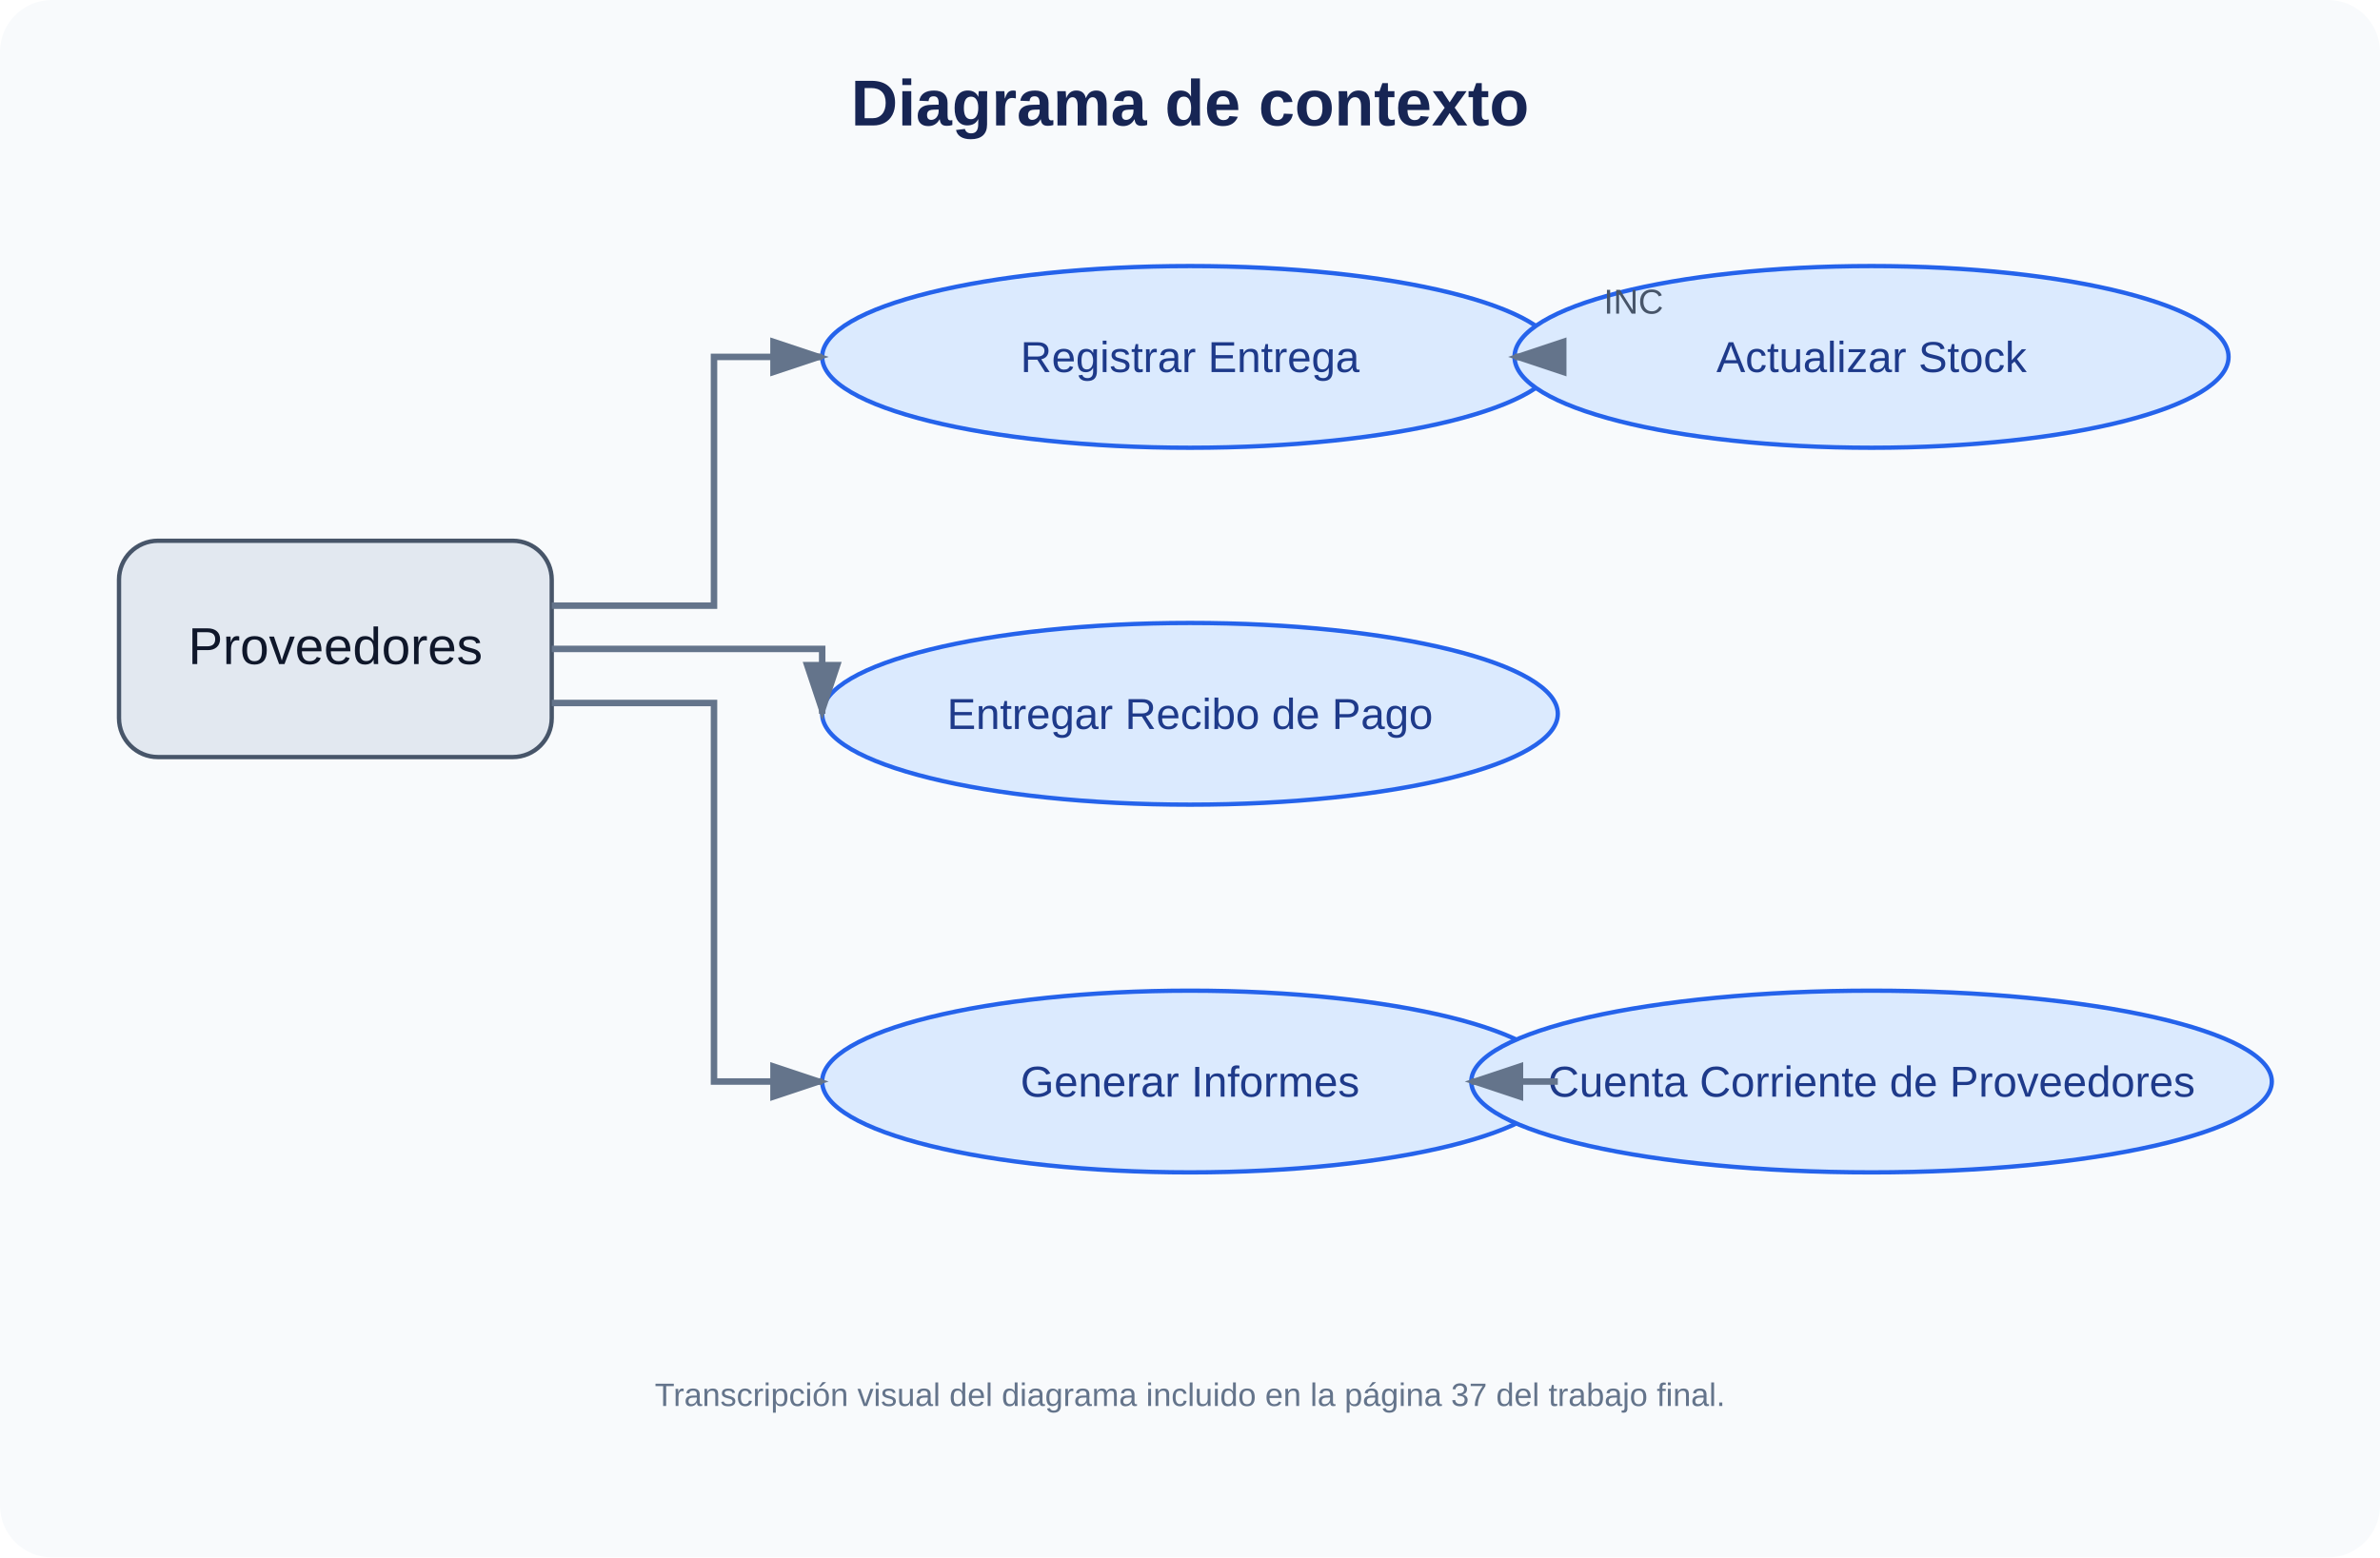
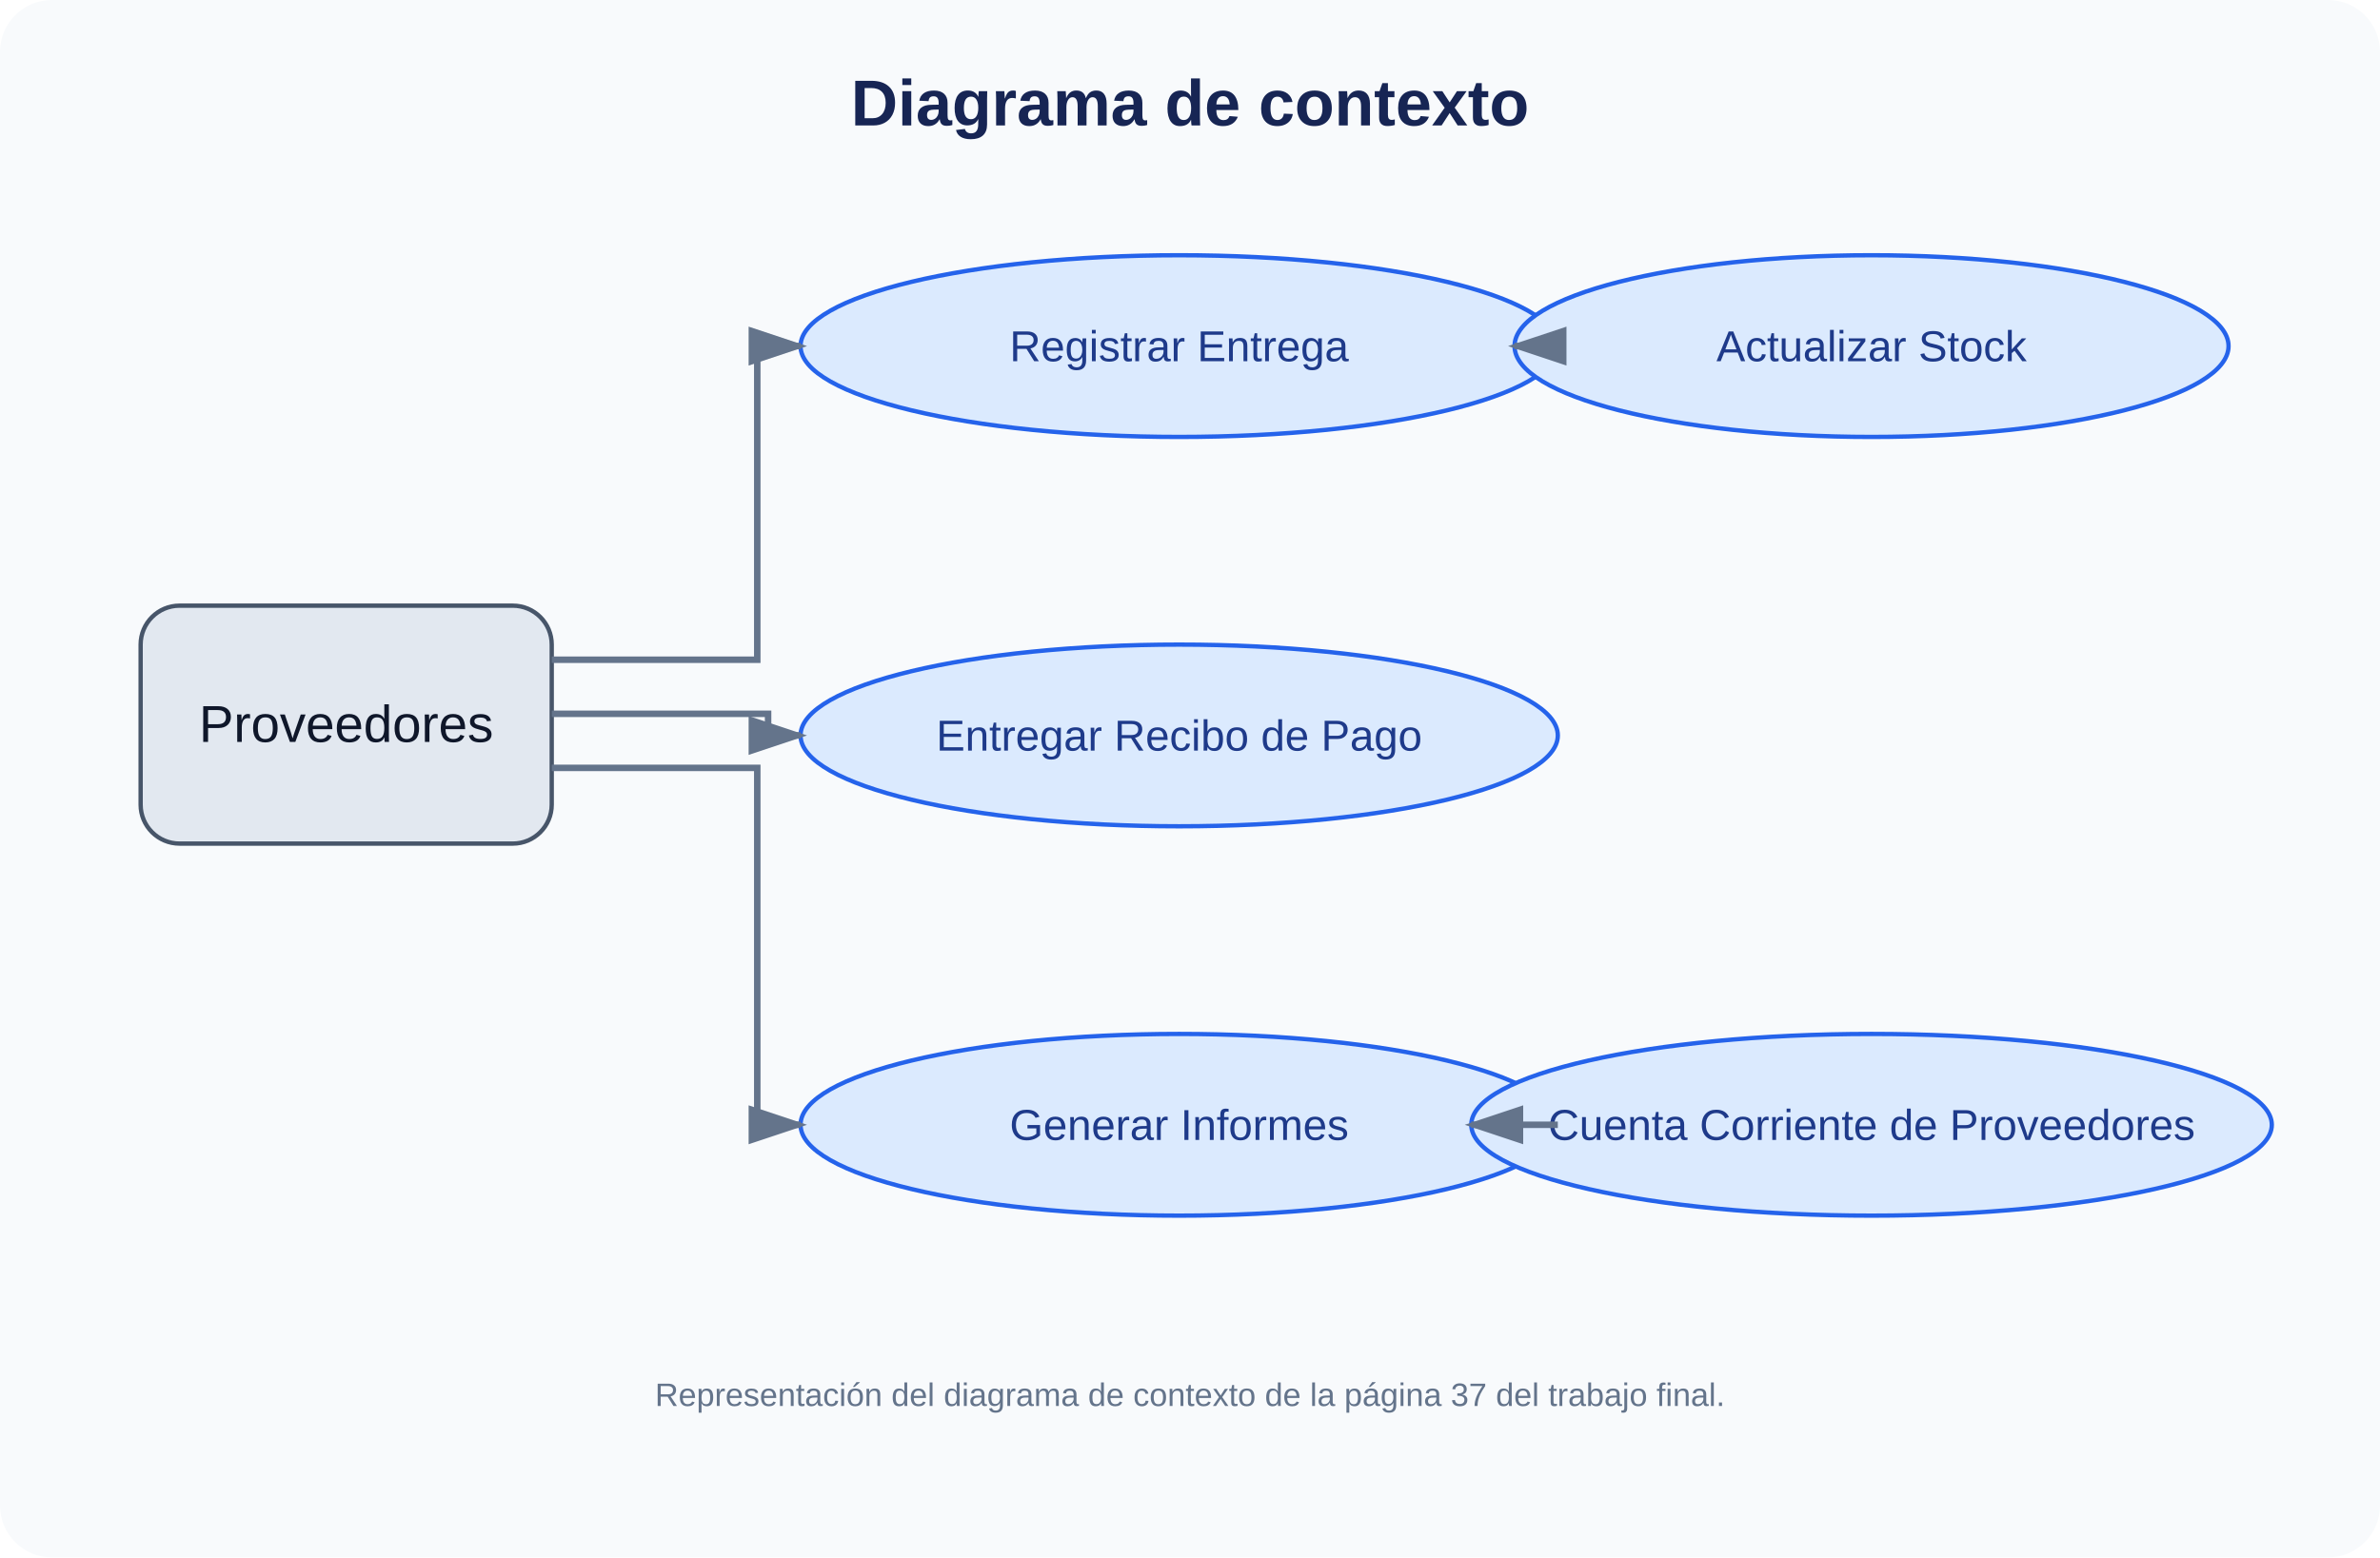
<svg xmlns="http://www.w3.org/2000/svg" width="1100" height="720" viewBox="0 0 1100 720">
  <defs>
-     <marker id="arrow" markerWidth="10" markerHeight="10" refX="8" refY="3" orient="auto">
-       <path d="M0,0 L0,6 L9,3 z" fill="#64748b" />
+     <marker id="arr" markerWidth="10" markerHeight="10" refX="8" refY="3" orient="auto">
+       <path d="M0 0 L0 6 L9 3z" fill="#64748b" />
    </marker>
  </defs>
  <rect width="1100" height="720" rx="24" fill="#f8fafc" />
  <text x="550" y="58" text-anchor="middle" font-family="Arial" font-size="30" font-weight="700" fill="#172554">Diagrama de contexto</text>
-   <rect x="55" y="250" width="200" height="100" rx="18" fill="#e2e8f0" stroke="#475569" stroke-width="2" />
-   <text x="155" y="307" text-anchor="middle" font-family="Arial" font-size="24" fill="#0f172a">Proveedores</text>
-   <g fill="#dbeafe" stroke="#2563eb" stroke-width="2">
-     <ellipse cx="550" cy="165" rx="170" ry="42" />
-     <ellipse cx="865" cy="165" rx="165" ry="42" />
-     <ellipse cx="550" cy="330" rx="170" ry="42" />
-     <ellipse cx="550" cy="500" rx="170" ry="42" />
-     <ellipse cx="865" cy="500" rx="185" ry="42" />
+   <g font-family="Arial">
+     <rect x="65" y="280" width="190" height="110" rx="18" fill="#e2e8f0" stroke="#475569" stroke-width="2" />
+     <text x="160" y="343" text-anchor="middle" font-size="24" fill="#0f172a">Proveedores</text>
+     <g fill="#dbeafe" stroke="#2563eb" stroke-width="2">
+       <ellipse cx="545" cy="160" rx="175" ry="42" />
+       <ellipse cx="865" cy="160" rx="165" ry="42" />
+       <ellipse cx="545" cy="340" rx="175" ry="42" />
+       <ellipse cx="545" cy="520" rx="175" ry="42" />
+       <ellipse cx="865" cy="520" rx="185" ry="42" />
+     </g>
+     <g font-size="20" fill="#1e3a8a" text-anchor="middle">
+       <text x="545" y="167">Registrar Entrega</text>
+       <text x="865" y="167">Actualizar Stock</text>
+       <text x="545" y="347">Entregar Recibo de Pago</text>
+       <text x="545" y="527">Generar Informes</text>
+       <text x="865" y="527">Cuenta Corriente de Proveedores</text>
+     </g>
+     <g stroke="#64748b" stroke-width="3" fill="none" marker-end="url(#arr)">
+       <path d="M255 305 H350 V160 H370" />
+       <path d="M255 330 H355 V340 H370" />
+       <path d="M255 355 H350 V520 H370" />
+       <path d="M720 160 H700" />
+       <path d="M720 520 H680" />
+     </g>
+     <text x="550" y="650" text-anchor="middle" font-size="15" fill="#64748b">Representación del diagrama de contexto de la página 37 del trabajo final.</text>
  </g>
-   <g font-family="Arial" font-size="20" fill="#1e3a8a" text-anchor="middle">
-     <text x="550" y="172">Registrar Entrega</text>
-     <text x="865" y="172">Actualizar Stock</text>
-     <text x="550" y="337">Entregar Recibo de Pago</text>
-     <text x="550" y="507">Generar Informes</text>
-     <text x="865" y="507">Cuenta Corriente de Proveedores</text>
-   </g>
-   <g stroke="#64748b" stroke-width="3" fill="none" marker-end="url(#arrow)">
-     <path d="M255 280 H330 V165 H380" />
-     <path d="M720 165 H700" />
-     <path d="M255 300 H380 V330" />
-     <path d="M255 325 H330 V500 H380" />
-     <path d="M720 500 H680" />
-   </g>
-   <text x="755" y="145" font-family="Arial" font-size="16" fill="#475569" text-anchor="middle">INC</text>
-   <text x="550" y="650" text-anchor="middle" font-family="Arial" font-size="15" fill="#64748b">Transcripción visual del diagrama incluido en la página 37 del trabajo final.</text>
</svg>
